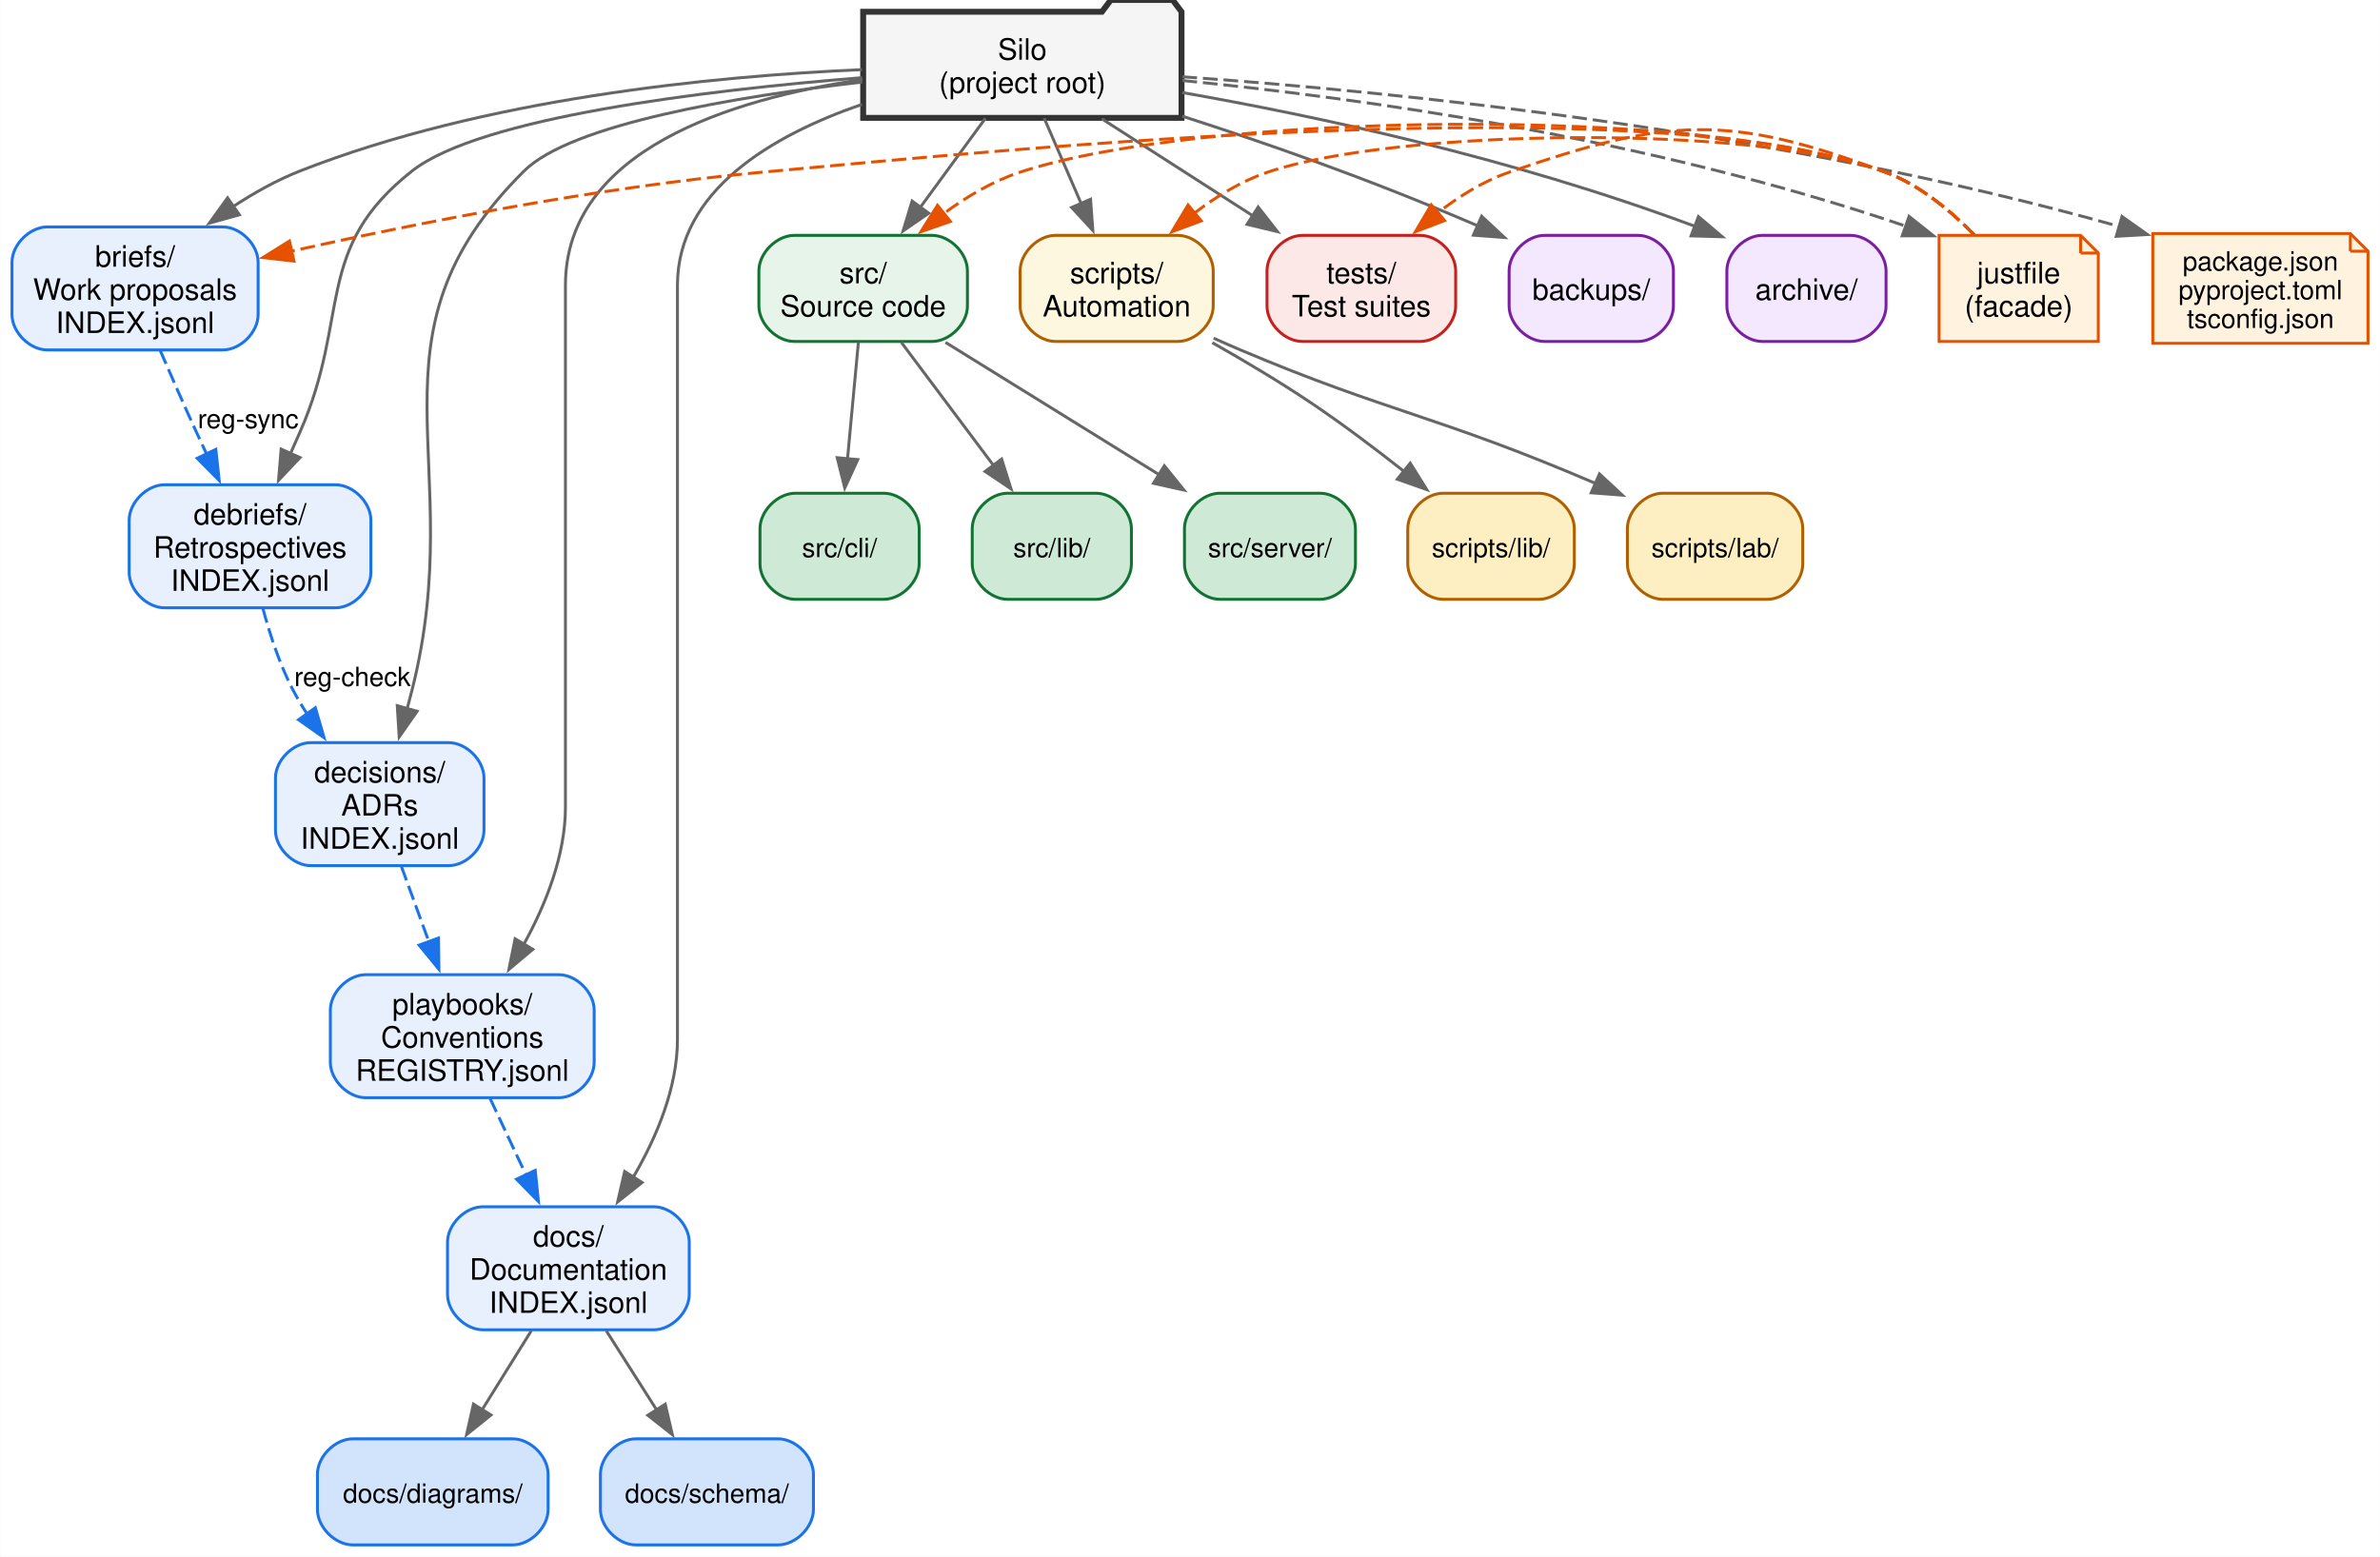
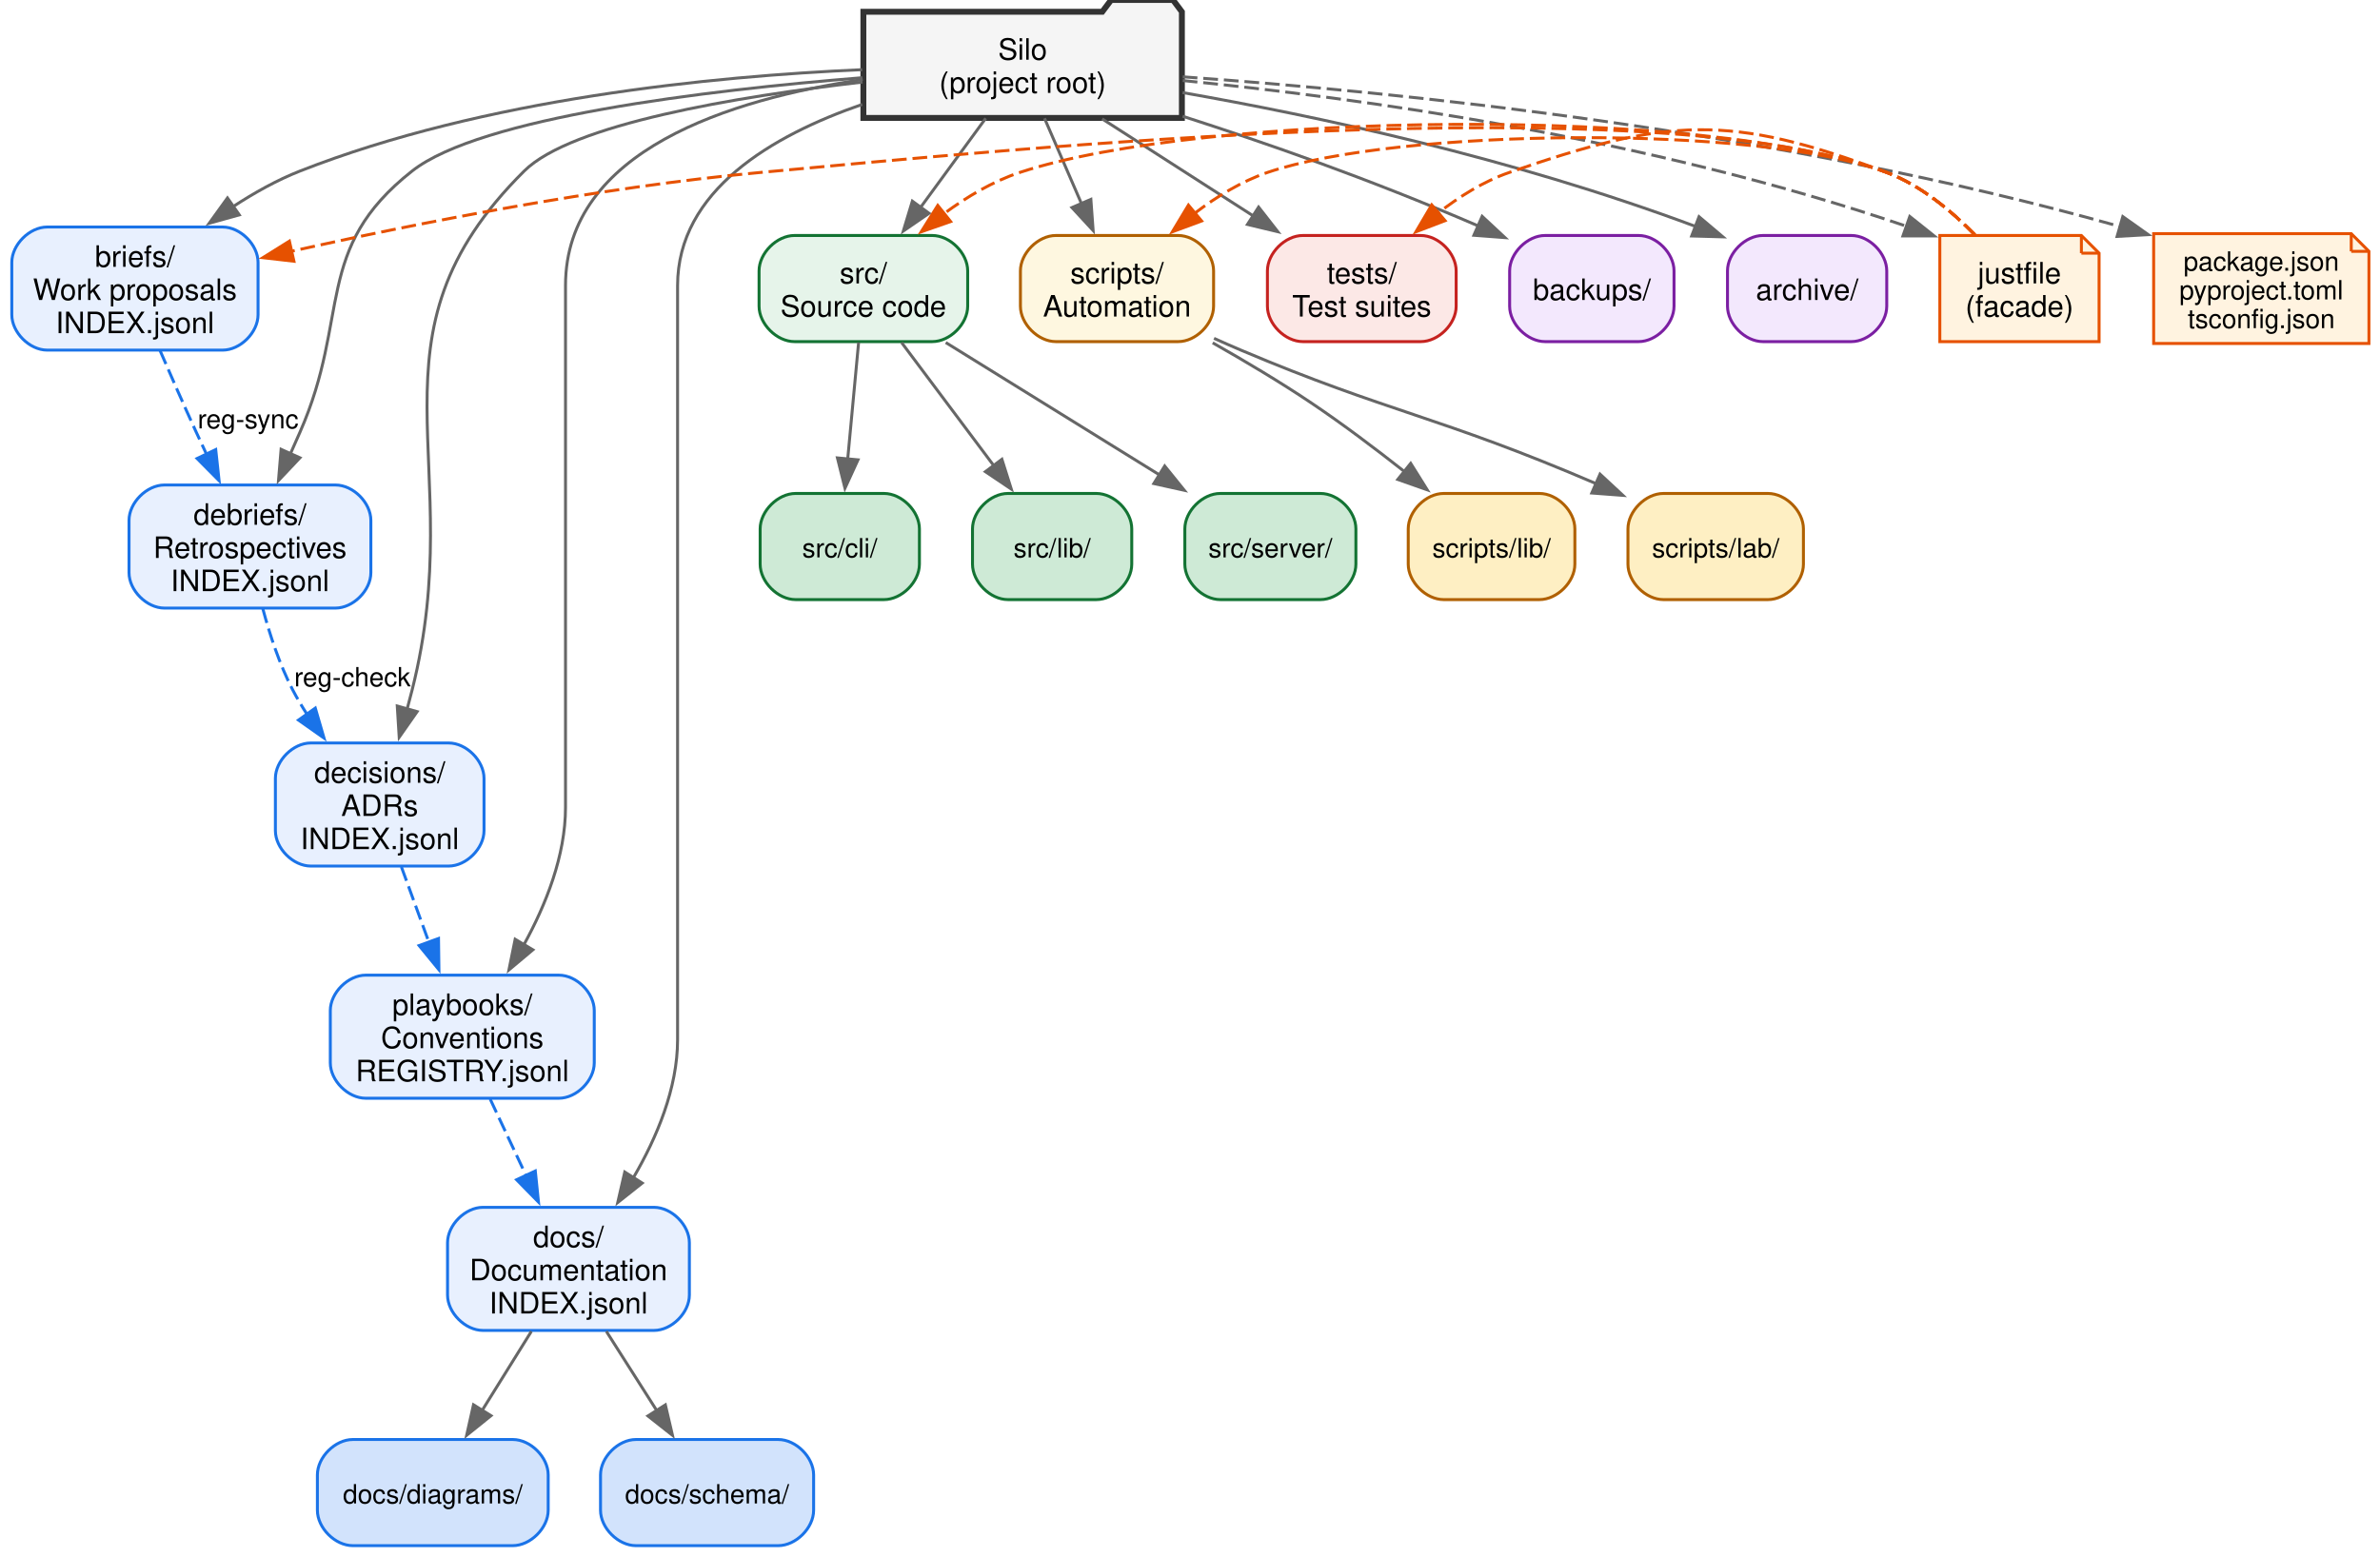
- <svg xmlns="http://www.w3.org/2000/svg" width="807pt" height="528pt" viewBox="0.00 0.00 807.25 528.25">
+ <svg xmlns="http://www.w3.org/2000/svg" width="807pt" height="528pt" viewBox="0.00 0.00 807.00 528.00">
  <g id="graph0" class="graph" transform="scale(1 1) rotate(0) translate(4 524.25)">
    <polygon fill="white" stroke="none" points="-4,4 -4,-524.25 803.25,-524.25 803.25,4 -4,4" />
    <g id="node1" class="node">
      <polygon fill="#f5f5f5" stroke="#333333" stroke-width="2" points="396.75,-520.25 393.75,-524.25 372.75,-524.25 369.75,-520.25 288.75,-520.25 288.75,-484.25 396.75,-484.25 396.75,-520.25" />
-       <text text-anchor="middle" x="342.75" y="-504" font-family="Helvetica,sans-Serif" font-size="10.00">Silo</text>
-       <text text-anchor="middle" x="342.75" y="-492.75" font-family="Helvetica,sans-Serif" font-size="10.00">(project root)</text>
+       <text xml:space="preserve" text-anchor="middle" x="342.75" y="-504" font-family="Helvetica,sans-Serif" font-size="10.00">Silo</text>
+       <text xml:space="preserve" text-anchor="middle" x="342.75" y="-492.75" font-family="Helvetica,sans-Serif" font-size="10.00">(project root)</text>
    </g>
    <g id="node2" class="node">
      <path fill="#e8f0fe" stroke="#1a73e8" d="M71.5,-447.25C71.5,-447.25 12,-447.25 12,-447.25 6,-447.25 0,-441.25 0,-435.25 0,-435.25 0,-417.5 0,-417.5 0,-411.5 6,-405.5 12,-405.5 12,-405.5 71.5,-405.5 71.5,-405.5 77.5,-405.5 83.5,-411.5 83.5,-417.5 83.5,-417.5 83.5,-435.25 83.5,-435.25 83.5,-441.25 77.5,-447.25 71.5,-447.25" />
-       <text text-anchor="middle" x="41.75" y="-433.75" font-family="Helvetica,sans-Serif" font-size="10.00">briefs/</text>
-       <text text-anchor="middle" x="41.75" y="-422.5" font-family="Helvetica,sans-Serif" font-size="10.00">Work proposals</text>
-       <text text-anchor="middle" x="41.75" y="-411.25" font-family="Helvetica,sans-Serif" font-size="10.00">INDEX.jsonl</text>
+       <text xml:space="preserve" text-anchor="middle" x="41.75" y="-433.75" font-family="Helvetica,sans-Serif" font-size="10.00">briefs/</text>
+       <text xml:space="preserve" text-anchor="middle" x="41.75" y="-422.5" font-family="Helvetica,sans-Serif" font-size="10.00">Work proposals</text>
+       <text xml:space="preserve" text-anchor="middle" x="41.75" y="-411.25" font-family="Helvetica,sans-Serif" font-size="10.00">INDEX.jsonl</text>
    </g>
    <g id="edge1" class="edge">
      <path fill="none" stroke="#666666" d="M288.36,-500.62C237.47,-498.4 160.14,-490.76 97.75,-466.25 89.95,-463.19 82.18,-458.84 75.02,-454.16" />
      <polygon fill="#666666" stroke="#666666" points="77.14,-451.37 66.93,-448.52 73.13,-457.11 77.14,-451.37" />
    </g>
    <g id="node3" class="node">
      <path fill="#e8f0fe" stroke="#1a73e8" d="M109.75,-359.75C109.75,-359.75 51.75,-359.75 51.75,-359.75 45.75,-359.75 39.75,-353.75 39.75,-347.75 39.75,-347.75 39.75,-330 39.75,-330 39.75,-324 45.75,-318 51.75,-318 51.75,-318 109.75,-318 109.75,-318 115.75,-318 121.75,-324 121.75,-330 121.75,-330 121.75,-347.75 121.75,-347.75 121.75,-353.75 115.75,-359.75 109.75,-359.75" />
-       <text text-anchor="middle" x="80.75" y="-346.25" font-family="Helvetica,sans-Serif" font-size="10.00">debriefs/</text>
-       <text text-anchor="middle" x="80.75" y="-335" font-family="Helvetica,sans-Serif" font-size="10.00">Retrospectives</text>
-       <text text-anchor="middle" x="80.75" y="-323.75" font-family="Helvetica,sans-Serif" font-size="10.00">INDEX.jsonl</text>
+       <text xml:space="preserve" text-anchor="middle" x="80.75" y="-346.25" font-family="Helvetica,sans-Serif" font-size="10.00">debriefs/</text>
+       <text xml:space="preserve" text-anchor="middle" x="80.75" y="-335" font-family="Helvetica,sans-Serif" font-size="10.00">Retrospectives</text>
+       <text xml:space="preserve" text-anchor="middle" x="80.75" y="-323.75" font-family="Helvetica,sans-Serif" font-size="10.00">INDEX.jsonl</text>
    </g>
    <g id="edge2" class="edge">
      <path fill="none" stroke="#666666" d="M288.41,-497.9C235.21,-493.61 158.89,-484.44 135.75,-466.25 102.1,-439.79 114.96,-416.94 97.75,-377.75 96.67,-375.3 95.55,-372.76 94.42,-370.22" />
      <polygon fill="#666666" stroke="#666666" points="97.7,-368.98 90.43,-361.28 91.31,-371.84 97.7,-368.98" />
    </g>
    <g id="node4" class="node">
      <path fill="#e8f0fe" stroke="#1a73e8" d="M148.12,-272.25C148.12,-272.25 101.38,-272.25 101.38,-272.25 95.38,-272.25 89.38,-266.25 89.38,-260.25 89.38,-260.25 89.38,-242.5 89.38,-242.5 89.38,-236.5 95.38,-230.5 101.38,-230.5 101.38,-230.5 148.12,-230.5 148.12,-230.5 154.12,-230.5 160.12,-236.5 160.12,-242.5 160.12,-242.5 160.12,-260.25 160.12,-260.25 160.12,-266.25 154.12,-272.25 148.12,-272.25" />
-       <text text-anchor="middle" x="124.75" y="-258.75" font-family="Helvetica,sans-Serif" font-size="10.00">decisions/</text>
-       <text text-anchor="middle" x="124.75" y="-247.5" font-family="Helvetica,sans-Serif" font-size="10.00">ADRs</text>
-       <text text-anchor="middle" x="124.75" y="-236.25" font-family="Helvetica,sans-Serif" font-size="10.00">INDEX.jsonl</text>
+       <text xml:space="preserve" text-anchor="middle" x="124.75" y="-258.75" font-family="Helvetica,sans-Serif" font-size="10.00">decisions/</text>
+       <text xml:space="preserve" text-anchor="middle" x="124.75" y="-247.5" font-family="Helvetica,sans-Serif" font-size="10.00">ADRs</text>
+       <text xml:space="preserve" text-anchor="middle" x="124.75" y="-236.25" font-family="Helvetica,sans-Serif" font-size="10.00">INDEX.jsonl</text>
    </g>
    <g id="edge3" class="edge">
      <path fill="none" stroke="#666666" d="M288.46,-496.41C245.35,-491.43 189.76,-482.13 173.75,-466.25 116.93,-409.9 155.37,-367.83 135.75,-290.25 135.21,-288.11 134.63,-285.91 134.03,-283.69" />
      <polygon fill="#666666" stroke="#666666" points="137.44,-282.88 131.36,-274.2 130.7,-284.78 137.44,-282.88" />
    </g>
    <g id="node5" class="node">
      <path fill="#e8f0fe" stroke="#1a73e8" d="M185.5,-193.5C185.5,-193.5 120,-193.5 120,-193.5 114,-193.5 108,-187.5 108,-181.5 108,-181.5 108,-163.75 108,-163.75 108,-157.75 114,-151.75 120,-151.75 120,-151.75 185.5,-151.75 185.5,-151.75 191.5,-151.75 197.5,-157.75 197.5,-163.75 197.5,-163.75 197.5,-181.5 197.5,-181.5 197.5,-187.5 191.5,-193.5 185.5,-193.5" />
-       <text text-anchor="middle" x="152.75" y="-180" font-family="Helvetica,sans-Serif" font-size="10.00">playbooks/</text>
-       <text text-anchor="middle" x="152.75" y="-168.75" font-family="Helvetica,sans-Serif" font-size="10.00">Conventions</text>
-       <text text-anchor="middle" x="152.75" y="-157.5" font-family="Helvetica,sans-Serif" font-size="10.00">REGISTRY.jsonl</text>
+       <text xml:space="preserve" text-anchor="middle" x="152.75" y="-180" font-family="Helvetica,sans-Serif" font-size="10.00">playbooks/</text>
+       <text xml:space="preserve" text-anchor="middle" x="152.75" y="-168.75" font-family="Helvetica,sans-Serif" font-size="10.00">Conventions</text>
+       <text xml:space="preserve" text-anchor="middle" x="152.75" y="-157.5" font-family="Helvetica,sans-Serif" font-size="10.00">REGISTRY.jsonl</text>
    </g>
    <g id="edge4" class="edge">
      <path fill="none" stroke="#666666" d="M288.54,-497.28C243.84,-490.69 187.75,-473.28 187.75,-427.38 187.75,-427.38 187.75,-427.38 187.75,-250.38 187.75,-234.04 181.1,-217.36 173.6,-203.75" />
      <polygon fill="#666666" stroke="#666666" points="176.69,-202.1 168.57,-195.29 170.68,-205.67 176.69,-202.1" />
    </g>
    <g id="node6" class="node">
      <path fill="#e8f0fe" stroke="#1a73e8" d="M217.75,-114.75C217.75,-114.75 159.75,-114.75 159.75,-114.75 153.75,-114.75 147.75,-108.75 147.75,-102.75 147.75,-102.75 147.75,-85 147.75,-85 147.75,-79 153.75,-73 159.75,-73 159.75,-73 217.75,-73 217.75,-73 223.75,-73 229.75,-79 229.75,-85 229.75,-85 229.75,-102.75 229.75,-102.75 229.75,-108.75 223.75,-114.75 217.75,-114.75" />
-       <text text-anchor="middle" x="188.75" y="-101.25" font-family="Helvetica,sans-Serif" font-size="10.00">docs/</text>
-       <text text-anchor="middle" x="188.75" y="-90" font-family="Helvetica,sans-Serif" font-size="10.00">Documentation</text>
-       <text text-anchor="middle" x="188.75" y="-78.75" font-family="Helvetica,sans-Serif" font-size="10.00">INDEX.jsonl</text>
+       <text xml:space="preserve" text-anchor="middle" x="188.75" y="-101.25" font-family="Helvetica,sans-Serif" font-size="10.00">docs/</text>
+       <text xml:space="preserve" text-anchor="middle" x="188.75" y="-90" font-family="Helvetica,sans-Serif" font-size="10.00">Documentation</text>
+       <text xml:space="preserve" text-anchor="middle" x="188.75" y="-78.75" font-family="Helvetica,sans-Serif" font-size="10.00">INDEX.jsonl</text>
    </g>
    <g id="edge5" class="edge">
      <path fill="none" stroke="#666666" d="M288.36,-488.84C257.81,-478.3 225.75,-459.57 225.75,-427.38 225.75,-427.38 225.75,-427.38 225.75,-171.62 225.75,-155.12 218.72,-138.43 210.79,-124.84" />
      <polygon fill="#666666" stroke="#666666" points="213.76,-122.98 205.46,-116.39 207.84,-126.72 213.76,-122.98" />
    </g>
    <g id="node9" class="node">
      <path fill="#e6f4ea" stroke="#137333" d="M312.12,-444.38C312.12,-444.38 265.38,-444.38 265.38,-444.38 259.38,-444.38 253.38,-438.38 253.38,-432.38 253.38,-432.38 253.38,-420.38 253.38,-420.38 253.38,-414.38 259.38,-408.38 265.38,-408.38 265.38,-408.38 312.12,-408.38 312.12,-408.38 318.12,-408.38 324.12,-414.38 324.12,-420.38 324.12,-420.38 324.12,-432.38 324.12,-432.38 324.12,-438.38 318.12,-444.38 312.12,-444.38" />
-       <text text-anchor="middle" x="288.75" y="-428.12" font-family="Helvetica,sans-Serif" font-size="10.00">src/</text>
-       <text text-anchor="middle" x="288.75" y="-416.88" font-family="Helvetica,sans-Serif" font-size="10.00">Source code</text>
+       <text xml:space="preserve" text-anchor="middle" x="288.75" y="-428.12" font-family="Helvetica,sans-Serif" font-size="10.00">src/</text>
+       <text xml:space="preserve" text-anchor="middle" x="288.75" y="-416.88" font-family="Helvetica,sans-Serif" font-size="10.00">Source code</text>
    </g>
    <g id="edge6" class="edge">
      <path fill="none" stroke="#666666" d="M330.23,-484.12C323.66,-475.14 315.48,-463.94 308.12,-453.87" />
      <polygon fill="#666666" stroke="#666666" points="311.01,-451.9 302.29,-445.89 305.36,-456.03 311.01,-451.9" />
    </g>
    <g id="node13" class="node">
      <path fill="#fef7e0" stroke="#b06000" d="M395.5,-444.38C395.5,-444.38 354,-444.38 354,-444.38 348,-444.38 342,-438.38 342,-432.38 342,-432.38 342,-420.38 342,-420.38 342,-414.38 348,-408.38 354,-408.38 354,-408.38 395.5,-408.38 395.5,-408.38 401.5,-408.38 407.5,-414.38 407.5,-420.38 407.5,-420.38 407.5,-432.38 407.5,-432.38 407.5,-438.38 401.5,-444.38 395.5,-444.38" />
-       <text text-anchor="middle" x="374.75" y="-428.12" font-family="Helvetica,sans-Serif" font-size="10.00">scripts/</text>
-       <text text-anchor="middle" x="374.75" y="-416.88" font-family="Helvetica,sans-Serif" font-size="10.00">Automation</text>
+       <text xml:space="preserve" text-anchor="middle" x="374.75" y="-428.12" font-family="Helvetica,sans-Serif" font-size="10.00">scripts/</text>
+       <text xml:space="preserve" text-anchor="middle" x="374.75" y="-416.88" font-family="Helvetica,sans-Serif" font-size="10.00">Automation</text>
    </g>
    <g id="edge7" class="edge">
      <path fill="none" stroke="#666666" d="M350.17,-484.12C353.9,-475.51 358.51,-464.86 362.73,-455.12" />
      <polygon fill="#666666" stroke="#666666" points="365.89,-456.63 366.66,-446.06 359.47,-453.85 365.89,-456.63" />
    </g>
    <g id="node16" class="node">
      <path fill="#fce8e6" stroke="#c5221f" d="M477.75,-444.38C477.75,-444.38 437.75,-444.38 437.75,-444.38 431.75,-444.38 425.75,-438.38 425.75,-432.38 425.75,-432.38 425.75,-420.38 425.75,-420.38 425.75,-414.38 431.75,-408.38 437.75,-408.38 437.75,-408.38 477.75,-408.38 477.75,-408.38 483.75,-408.38 489.75,-414.38 489.75,-420.38 489.75,-420.38 489.75,-432.38 489.75,-432.38 489.75,-438.38 483.75,-444.38 477.75,-444.38" />
-       <text text-anchor="middle" x="457.75" y="-428.12" font-family="Helvetica,sans-Serif" font-size="10.00">tests/</text>
-       <text text-anchor="middle" x="457.75" y="-416.88" font-family="Helvetica,sans-Serif" font-size="10.00">Test suites</text>
+       <text xml:space="preserve" text-anchor="middle" x="457.75" y="-428.12" font-family="Helvetica,sans-Serif" font-size="10.00">tests/</text>
+       <text xml:space="preserve" text-anchor="middle" x="457.75" y="-416.88" font-family="Helvetica,sans-Serif" font-size="10.00">Test suites</text>
    </g>
    <g id="edge8" class="edge">
      <path fill="none" stroke="#666666" d="M369.71,-483.93C385.03,-474.09 404.42,-461.63 421.1,-450.92" />
      <polygon fill="#666666" stroke="#666666" points="422.76,-454.01 429.28,-445.66 418.98,-448.12 422.76,-454.01" />
    </g>
    <g id="node17" class="node">
      <path fill="#f3e8fd" stroke="#7b1fa2" d="M551.62,-444.38C551.62,-444.38 519.88,-444.38 519.88,-444.38 513.88,-444.38 507.88,-438.38 507.88,-432.38 507.88,-432.38 507.88,-420.38 507.88,-420.38 507.88,-414.38 513.88,-408.38 519.88,-408.38 519.88,-408.38 551.62,-408.38 551.62,-408.38 557.62,-408.38 563.62,-414.38 563.62,-420.38 563.62,-420.38 563.62,-432.38 563.62,-432.38 563.62,-438.38 557.62,-444.38 551.62,-444.38" />
-       <text text-anchor="middle" x="535.75" y="-422.5" font-family="Helvetica,sans-Serif" font-size="10.00">backups/</text>
+       <text xml:space="preserve" text-anchor="middle" x="535.75" y="-422.5" font-family="Helvetica,sans-Serif" font-size="10.00">backups/</text>
    </g>
    <g id="edge9" class="edge">
      <path fill="none" stroke="#666666" d="M396.99,-484.83C424.88,-475.86 459.44,-463.91 497.43,-447.54" />
      <polygon fill="#666666" stroke="#666666" points="498.56,-450.87 506.31,-443.65 495.75,-444.45 498.56,-450.87" />
    </g>
    <g id="node18" class="node">
      <path fill="#f3e8fd" stroke="#7b1fa2" d="M623.75,-444.38C623.75,-444.38 593.75,-444.38 593.75,-444.38 587.75,-444.38 581.75,-438.38 581.75,-432.38 581.75,-432.38 581.75,-420.38 581.75,-420.38 581.75,-414.38 587.75,-408.38 593.75,-408.38 593.75,-408.38 623.75,-408.38 623.75,-408.38 629.75,-408.38 635.75,-414.38 635.75,-420.38 635.75,-420.38 635.75,-432.38 635.75,-432.38 635.75,-438.38 629.75,-444.38 623.75,-444.38" />
-       <text text-anchor="middle" x="608.75" y="-422.5" font-family="Helvetica,sans-Serif" font-size="10.00">archive/</text>
+       <text xml:space="preserve" text-anchor="middle" x="608.75" y="-422.5" font-family="Helvetica,sans-Serif" font-size="10.00">archive/</text>
    </g>
    <g id="edge10" class="edge">
      <path fill="none" stroke="#666666" d="M396.98,-492.85C441.89,-484.93 507.23,-471.2 570.98,-447.43" />
      <polygon fill="#666666" stroke="#666666" points="572.1,-450.75 580.19,-443.91 569.6,-444.21 572.1,-450.75" />
    </g>
    <g id="node19" class="node">
      <polygon fill="#fff3e0" stroke="#e65100" points="701.75,-444.38 653.75,-444.38 653.75,-408.38 707.75,-408.38 707.75,-438.38 701.75,-444.38" />
      <polyline fill="none" stroke="#e65100" points="701.75,-444.38 701.75,-438.38" />
      <polyline fill="none" stroke="#e65100" points="707.75,-438.38 701.75,-438.38" />
-       <text text-anchor="middle" x="680.75" y="-428.12" font-family="Helvetica,sans-Serif" font-size="10.00">justfile</text>
-       <text text-anchor="middle" x="680.75" y="-416.88" font-family="Helvetica,sans-Serif" font-size="10.00">(facade)</text>
+       <text xml:space="preserve" text-anchor="middle" x="680.75" y="-428.12" font-family="Helvetica,sans-Serif" font-size="10.00">justfile</text>
+       <text xml:space="preserve" text-anchor="middle" x="680.75" y="-416.88" font-family="Helvetica,sans-Serif" font-size="10.00">(facade)</text>
    </g>
    <g id="edge11" class="edge">
      <path fill="none" stroke="#666666" stroke-dasharray="5,2" d="M397.03,-496.93C456.15,-491.05 553.21,-477.96 642.43,-447.52" />
      <polygon fill="#666666" stroke="#666666" points="643.56,-450.83 651.84,-444.22 641.24,-444.23 643.56,-450.83" />
    </g>
    <g id="node20" class="node">
      <polygon fill="#fff3e0" stroke="#e65100" points="793.25,-445 726.25,-445 726.25,-407.75 799.25,-407.75 799.25,-439 793.25,-445" />
      <polyline fill="none" stroke="#e65100" points="793.25,-445 793.25,-439" />
      <polyline fill="none" stroke="#e65100" points="799.25,-439 793.25,-439" />
-       <text text-anchor="middle" x="762.75" y="-432.45" font-family="Helvetica,sans-Serif" font-size="9.00">package.json</text>
-       <text text-anchor="middle" x="762.75" y="-422.7" font-family="Helvetica,sans-Serif" font-size="9.00">pyproject.toml</text>
-       <text text-anchor="middle" x="762.75" y="-412.95" font-family="Helvetica,sans-Serif" font-size="9.00">tsconfig.json</text>
+       <text xml:space="preserve" text-anchor="middle" x="762.75" y="-432.45" font-family="Helvetica,sans-Serif" font-size="9.00">package.json</text>
+       <text xml:space="preserve" text-anchor="middle" x="762.75" y="-422.7" font-family="Helvetica,sans-Serif" font-size="9.00">pyproject.toml</text>
+       <text xml:space="preserve" text-anchor="middle" x="762.75" y="-412.95" font-family="Helvetica,sans-Serif" font-size="9.00">tsconfig.json</text>
    </g>
    <g id="edge12" class="edge">
      <path fill="none" stroke="#666666" stroke-dasharray="5,2" d="M397.02,-498.2C468.47,-493.13 597.77,-480.38 714.95,-447.39" />
      <polygon fill="#666666" stroke="#666666" points="715.79,-450.79 724.43,-444.66 713.85,-444.06 715.79,-450.79" />
    </g>
    <g id="edge20" class="edge">
      <path fill="none" stroke="#1a73e8" stroke-dasharray="5,2" d="M50.26,-405.37C53.95,-396.83 58.36,-386.77 62.5,-377.75 63.63,-375.29 64.82,-372.74 66.02,-370.19" />
      <polygon fill="#1a73e8" stroke="#1a73e8" points="69.15,-371.76 70.29,-361.22 62.83,-368.74 69.15,-371.76" />
-       <text text-anchor="middle" x="80.12" y="-378.95" font-family="Helvetica,sans-Serif" font-size="9.00">reg-sync</text>
+       <text xml:space="preserve" text-anchor="middle" x="80.12" y="-378.95" font-family="Helvetica,sans-Serif" font-size="9.00">reg-sync</text>
    </g>
    <g id="edge21" class="edge">
      <path fill="none" stroke="#1a73e8" stroke-dasharray="5,2" d="M85.12,-317.78C87.46,-309.03 90.79,-298.84 95.25,-290.25 96.73,-287.41 98.42,-284.56 100.24,-281.78" />
      <polygon fill="#1a73e8" stroke="#1a73e8" points="102.91,-284.08 105.87,-273.91 97.21,-280.01 102.91,-284.08" />
-       <text text-anchor="middle" x="115.5" y="-291.45" font-family="Helvetica,sans-Serif" font-size="9.00">reg-check</text>
+       <text xml:space="preserve" text-anchor="middle" x="115.5" y="-291.45" font-family="Helvetica,sans-Serif" font-size="9.00">reg-check</text>
    </g>
    <g id="edge22" class="edge">
      <path fill="none" stroke="#1a73e8" stroke-dasharray="5,2" d="M132.11,-230.21C134.98,-222.34 138.33,-213.14 141.5,-204.47" />
      <polygon fill="#1a73e8" stroke="#1a73e8" points="144.69,-205.94 144.83,-195.34 138.11,-203.54 144.69,-205.94" />
    </g>
    <g id="edge23" class="edge">
      <path fill="none" stroke="#1a73e8" stroke-dasharray="5,2" d="M162.21,-151.46C165.94,-143.5 170.31,-134.19 174.42,-125.44" />
      <polygon fill="#1a73e8" stroke="#1a73e8" points="177.51,-127.08 178.59,-116.54 171.17,-124.11 177.51,-127.08" />
    </g>
    <g id="node7" class="node">
      <path fill="#d2e3fc" stroke="#1a73e8" d="M169.88,-36C169.88,-36 115.62,-36 115.62,-36 109.62,-36 103.62,-30 103.62,-24 103.62,-24 103.62,-12 103.62,-12 103.62,-6 109.62,0 115.62,0 115.62,0 169.88,0 169.88,0 175.88,0 181.88,-6 181.88,-12 181.88,-12 181.88,-24 181.88,-24 181.88,-30 175.88,-36 169.88,-36" />
-       <text text-anchor="middle" x="142.75" y="-14.32" font-family="Helvetica,sans-Serif" font-size="9.00">docs/diagrams/</text>
+       <text xml:space="preserve" text-anchor="middle" x="142.75" y="-14.32" font-family="Helvetica,sans-Serif" font-size="9.00">docs/diagrams/</text>
    </g>
    <g id="edge13" class="edge">
      <path fill="none" stroke="#666666" d="M176.18,-72.69C171,-64.37 164.93,-54.61 159.39,-45.72" />
      <polygon fill="#666666" stroke="#666666" points="162.49,-44.08 154.23,-37.44 156.55,-47.78 162.49,-44.08" />
    </g>
    <g id="node8" class="node">
      <path fill="#d2e3fc" stroke="#1a73e8" d="M259.88,-36C259.88,-36 211.62,-36 211.62,-36 205.62,-36 199.62,-30 199.62,-24 199.62,-24 199.62,-12 199.62,-12 199.62,-6 205.62,0 211.62,0 211.62,0 259.88,0 259.88,0 265.88,0 271.88,-6 271.88,-12 271.88,-12 271.88,-24 271.88,-24 271.88,-30 265.88,-36 259.88,-36" />
-       <text text-anchor="middle" x="235.75" y="-14.32" font-family="Helvetica,sans-Serif" font-size="9.00">docs/schema/</text>
+       <text xml:space="preserve" text-anchor="middle" x="235.75" y="-14.32" font-family="Helvetica,sans-Serif" font-size="9.00">docs/schema/</text>
    </g>
    <g id="edge14" class="edge">
      <path fill="none" stroke="#666666" d="M201.59,-72.69C206.89,-64.37 213.09,-54.61 218.75,-45.72" />
      <polygon fill="#666666" stroke="#666666" points="221.61,-47.75 224.02,-37.43 215.7,-43.99 221.61,-47.75" />
    </g>
    <g id="node10" class="node">
      <path fill="#ceead6" stroke="#137333" d="M295.75,-356.88C295.75,-356.88 265.75,-356.88 265.75,-356.88 259.75,-356.88 253.75,-350.88 253.75,-344.88 253.75,-344.88 253.75,-332.88 253.75,-332.88 253.75,-326.88 259.75,-320.88 265.75,-320.88 265.75,-320.88 295.75,-320.88 295.75,-320.88 301.75,-320.88 307.75,-326.88 307.75,-332.88 307.75,-332.88 307.75,-344.88 307.75,-344.88 307.75,-350.88 301.75,-356.88 295.75,-356.88" />
-       <text text-anchor="middle" x="280.75" y="-335.2" font-family="Helvetica,sans-Serif" font-size="9.00">src/cli/</text>
+       <text xml:space="preserve" text-anchor="middle" x="280.75" y="-335.2" font-family="Helvetica,sans-Serif" font-size="9.00">src/cli/</text>
    </g>
    <g id="edge15" class="edge">
      <path fill="none" stroke="#666666" d="M287.13,-408.07C286.07,-396.72 284.65,-381.59 283.43,-368.47" />
      <polygon fill="#666666" stroke="#666666" points="286.92,-368.29 282.51,-358.66 279.95,-368.94 286.92,-368.29" />
    </g>
    <g id="node11" class="node">
      <path fill="#ceead6" stroke="#137333" d="M367.75,-356.88C367.75,-356.88 337.75,-356.88 337.75,-356.88 331.75,-356.88 325.75,-350.88 325.75,-344.88 325.75,-344.88 325.75,-332.88 325.75,-332.88 325.75,-326.88 331.75,-320.88 337.75,-320.88 337.75,-320.88 367.75,-320.88 367.75,-320.88 373.75,-320.88 379.75,-326.88 379.75,-332.88 379.75,-332.88 379.75,-344.88 379.75,-344.88 379.75,-350.88 373.75,-356.88 367.75,-356.88" />
-       <text text-anchor="middle" x="352.75" y="-335.2" font-family="Helvetica,sans-Serif" font-size="9.00">src/lib/</text>
+       <text xml:space="preserve" text-anchor="middle" x="352.75" y="-335.2" font-family="Helvetica,sans-Serif" font-size="9.00">src/lib/</text>
    </g>
    <g id="edge16" class="edge">
      <path fill="none" stroke="#666666" d="M301.7,-408.07C310.72,-396.02 322.92,-379.72 333.13,-366.09" />
      <polygon fill="#666666" stroke="#666666" points="335.72,-368.47 338.91,-358.36 330.12,-364.27 335.72,-368.47" />
    </g>
    <g id="node12" class="node">
      <path fill="#ceead6" stroke="#137333" d="M443.75,-356.88C443.75,-356.88 409.75,-356.88 409.75,-356.88 403.75,-356.88 397.75,-350.88 397.75,-344.88 397.75,-344.88 397.75,-332.88 397.75,-332.88 397.75,-326.88 403.75,-320.88 409.75,-320.88 409.75,-320.88 443.75,-320.88 443.75,-320.88 449.75,-320.88 455.75,-326.88 455.75,-332.88 455.75,-332.88 455.75,-344.88 455.75,-344.88 455.75,-350.88 449.75,-356.88 443.75,-356.88" />
-       <text text-anchor="middle" x="426.75" y="-335.2" font-family="Helvetica,sans-Serif" font-size="9.00">src/server/</text>
+       <text xml:space="preserve" text-anchor="middle" x="426.75" y="-335.2" font-family="Helvetica,sans-Serif" font-size="9.00">src/server/</text>
    </g>
    <g id="edge17" class="edge">
      <path fill="none" stroke="#666666" d="M316.68,-408.07C337.53,-395.15 366.26,-377.35 389.14,-363.18" />
      <polygon fill="#666666" stroke="#666666" points="390.92,-366.19 397.58,-357.95 387.23,-360.24 390.92,-366.19" />
    </g>
    <g id="node14" class="node">
      <path fill="#feefc3" stroke="#b06000" d="M518,-356.88C518,-356.88 485.5,-356.88 485.5,-356.88 479.5,-356.88 473.5,-350.88 473.5,-344.88 473.5,-344.88 473.5,-332.88 473.5,-332.88 473.5,-326.88 479.5,-320.88 485.5,-320.88 485.5,-320.88 518,-320.88 518,-320.88 524,-320.88 530,-326.88 530,-332.88 530,-332.88 530,-344.88 530,-344.88 530,-350.88 524,-356.88 518,-356.88" />
-       <text text-anchor="middle" x="501.75" y="-335.2" font-family="Helvetica,sans-Serif" font-size="9.00">scripts/lib/</text>
+       <text xml:space="preserve" text-anchor="middle" x="501.75" y="-335.2" font-family="Helvetica,sans-Serif" font-size="9.00">scripts/lib/</text>
    </g>
    <g id="edge18" class="edge">
      <path fill="none" stroke="#666666" d="M407.2,-407.97C418.06,-401.82 430.12,-394.65 440.75,-387.5 451.31,-380.4 462.41,-372.03 472.2,-364.31" />
      <polygon fill="#666666" stroke="#666666" points="474.33,-367.09 479.94,-358.11 469.95,-361.63 474.33,-367.09" />
    </g>
    <g id="node15" class="node">
      <path fill="#feefc3" stroke="#b06000" d="M595.5,-356.88C595.5,-356.88 560,-356.88 560,-356.88 554,-356.88 548,-350.88 548,-344.88 548,-344.88 548,-332.88 548,-332.88 548,-326.88 554,-320.88 560,-320.88 560,-320.88 595.5,-320.88 595.5,-320.88 601.5,-320.88 607.5,-326.88 607.5,-332.88 607.5,-332.88 607.5,-344.88 607.5,-344.88 607.5,-350.88 601.5,-356.88 595.5,-356.88" />
-       <text text-anchor="middle" x="577.75" y="-335.2" font-family="Helvetica,sans-Serif" font-size="9.00">scripts/lab/</text>
+       <text xml:space="preserve" text-anchor="middle" x="577.75" y="-335.2" font-family="Helvetica,sans-Serif" font-size="9.00">scripts/lab/</text>
    </g>
    <g id="edge19" class="edge">
      <path fill="none" stroke="#666666" d="M407.65,-409.49C410.71,-408.11 413.78,-406.76 416.75,-405.5 466.95,-384.25 483.79,-383.16 537.25,-360.18" />
      <polygon fill="#666666" stroke="#666666" points="538.53,-363.44 546.29,-356.23 535.73,-357.03 538.53,-363.44" />
    </g>
    <g id="edge24" class="edge">
      <path fill="none" stroke="#e65100" stroke-dasharray="5,2" d="M665.62,-444.61C657.67,-452.74 647.22,-461.44 635.75,-465.75 556.29,-495.61 338.28,-473.53 253.75,-465.75 199,-460.71 137.29,-448.49 94.63,-438.99" />
      <polygon fill="#e65100" stroke="#e65100" points="95.67,-435.64 85.14,-436.85 94.13,-442.47 95.67,-435.64" />
    </g>
    <g id="edge25" class="edge">
      <path fill="none" stroke="#e65100" stroke-dasharray="5,2" d="M665.62,-444.61C657.67,-452.74 647.22,-461.44 635.75,-465.75 574.59,-488.73 403.78,-486.27 341.75,-465.75 332.62,-462.73 323.78,-457.46 316.03,-451.74" />
      <polygon fill="#e65100" stroke="#e65100" points="318.34,-449.11 308.34,-445.61 313.97,-454.58 318.34,-449.11" />
    </g>
    <g id="edge26" class="edge">
      <path fill="none" stroke="#e65100" stroke-dasharray="5,2" d="M665.62,-444.61C657.67,-452.74 647.22,-461.44 635.75,-465.75 592.07,-482.16 469.92,-480.82 425.75,-465.75 416.97,-462.75 408.52,-457.56 401.11,-451.92" />
      <polygon fill="#e65100" stroke="#e65100" points="403.44,-449.3 393.51,-445.62 398.97,-454.69 403.44,-449.3" />
    </g>
    <g id="edge27" class="edge">
      <path fill="none" stroke="#e65100" stroke-dasharray="5,2" d="M665.62,-444.61C657.67,-452.74 647.22,-461.44 635.75,-465.75 582.5,-485.76 561.5,-484.37 507.75,-465.75 499.09,-462.75 490.79,-457.56 483.53,-451.91" />
      <polygon fill="#e65100" stroke="#e65100" points="485.99,-449.41 476.09,-445.62 481.47,-454.75 485.99,-449.41" />
    </g>
  </g>
</svg>
